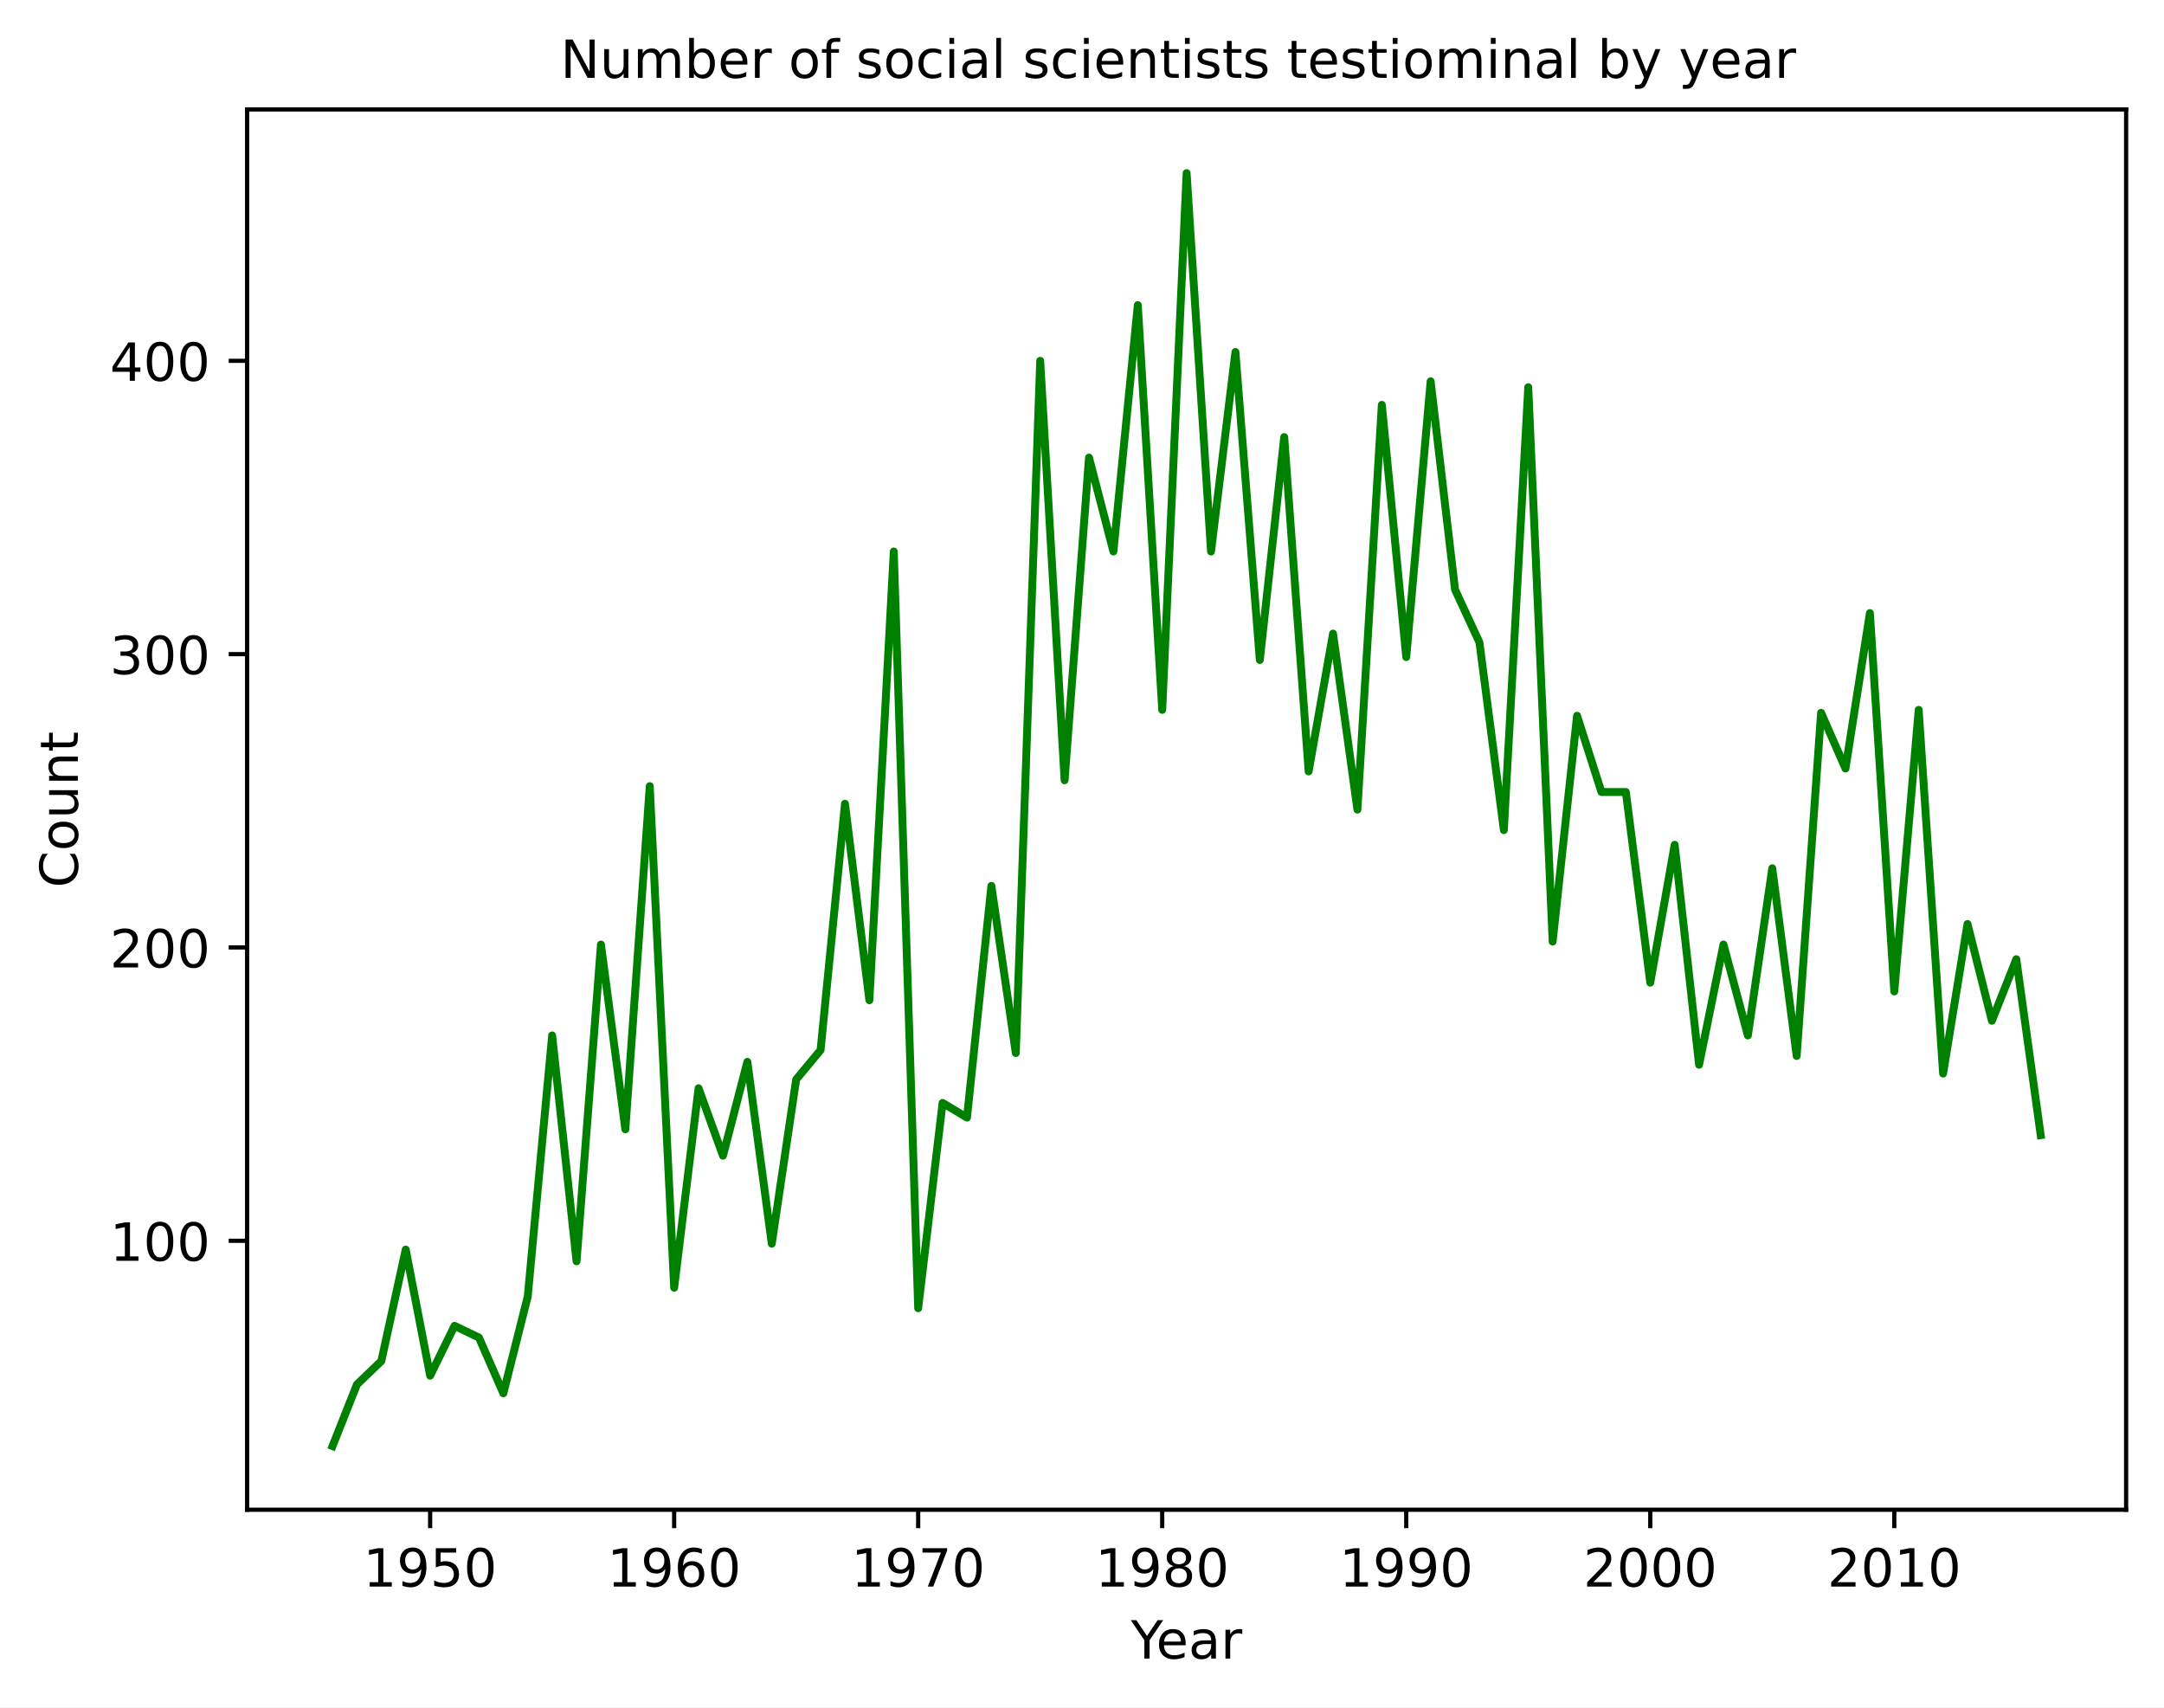
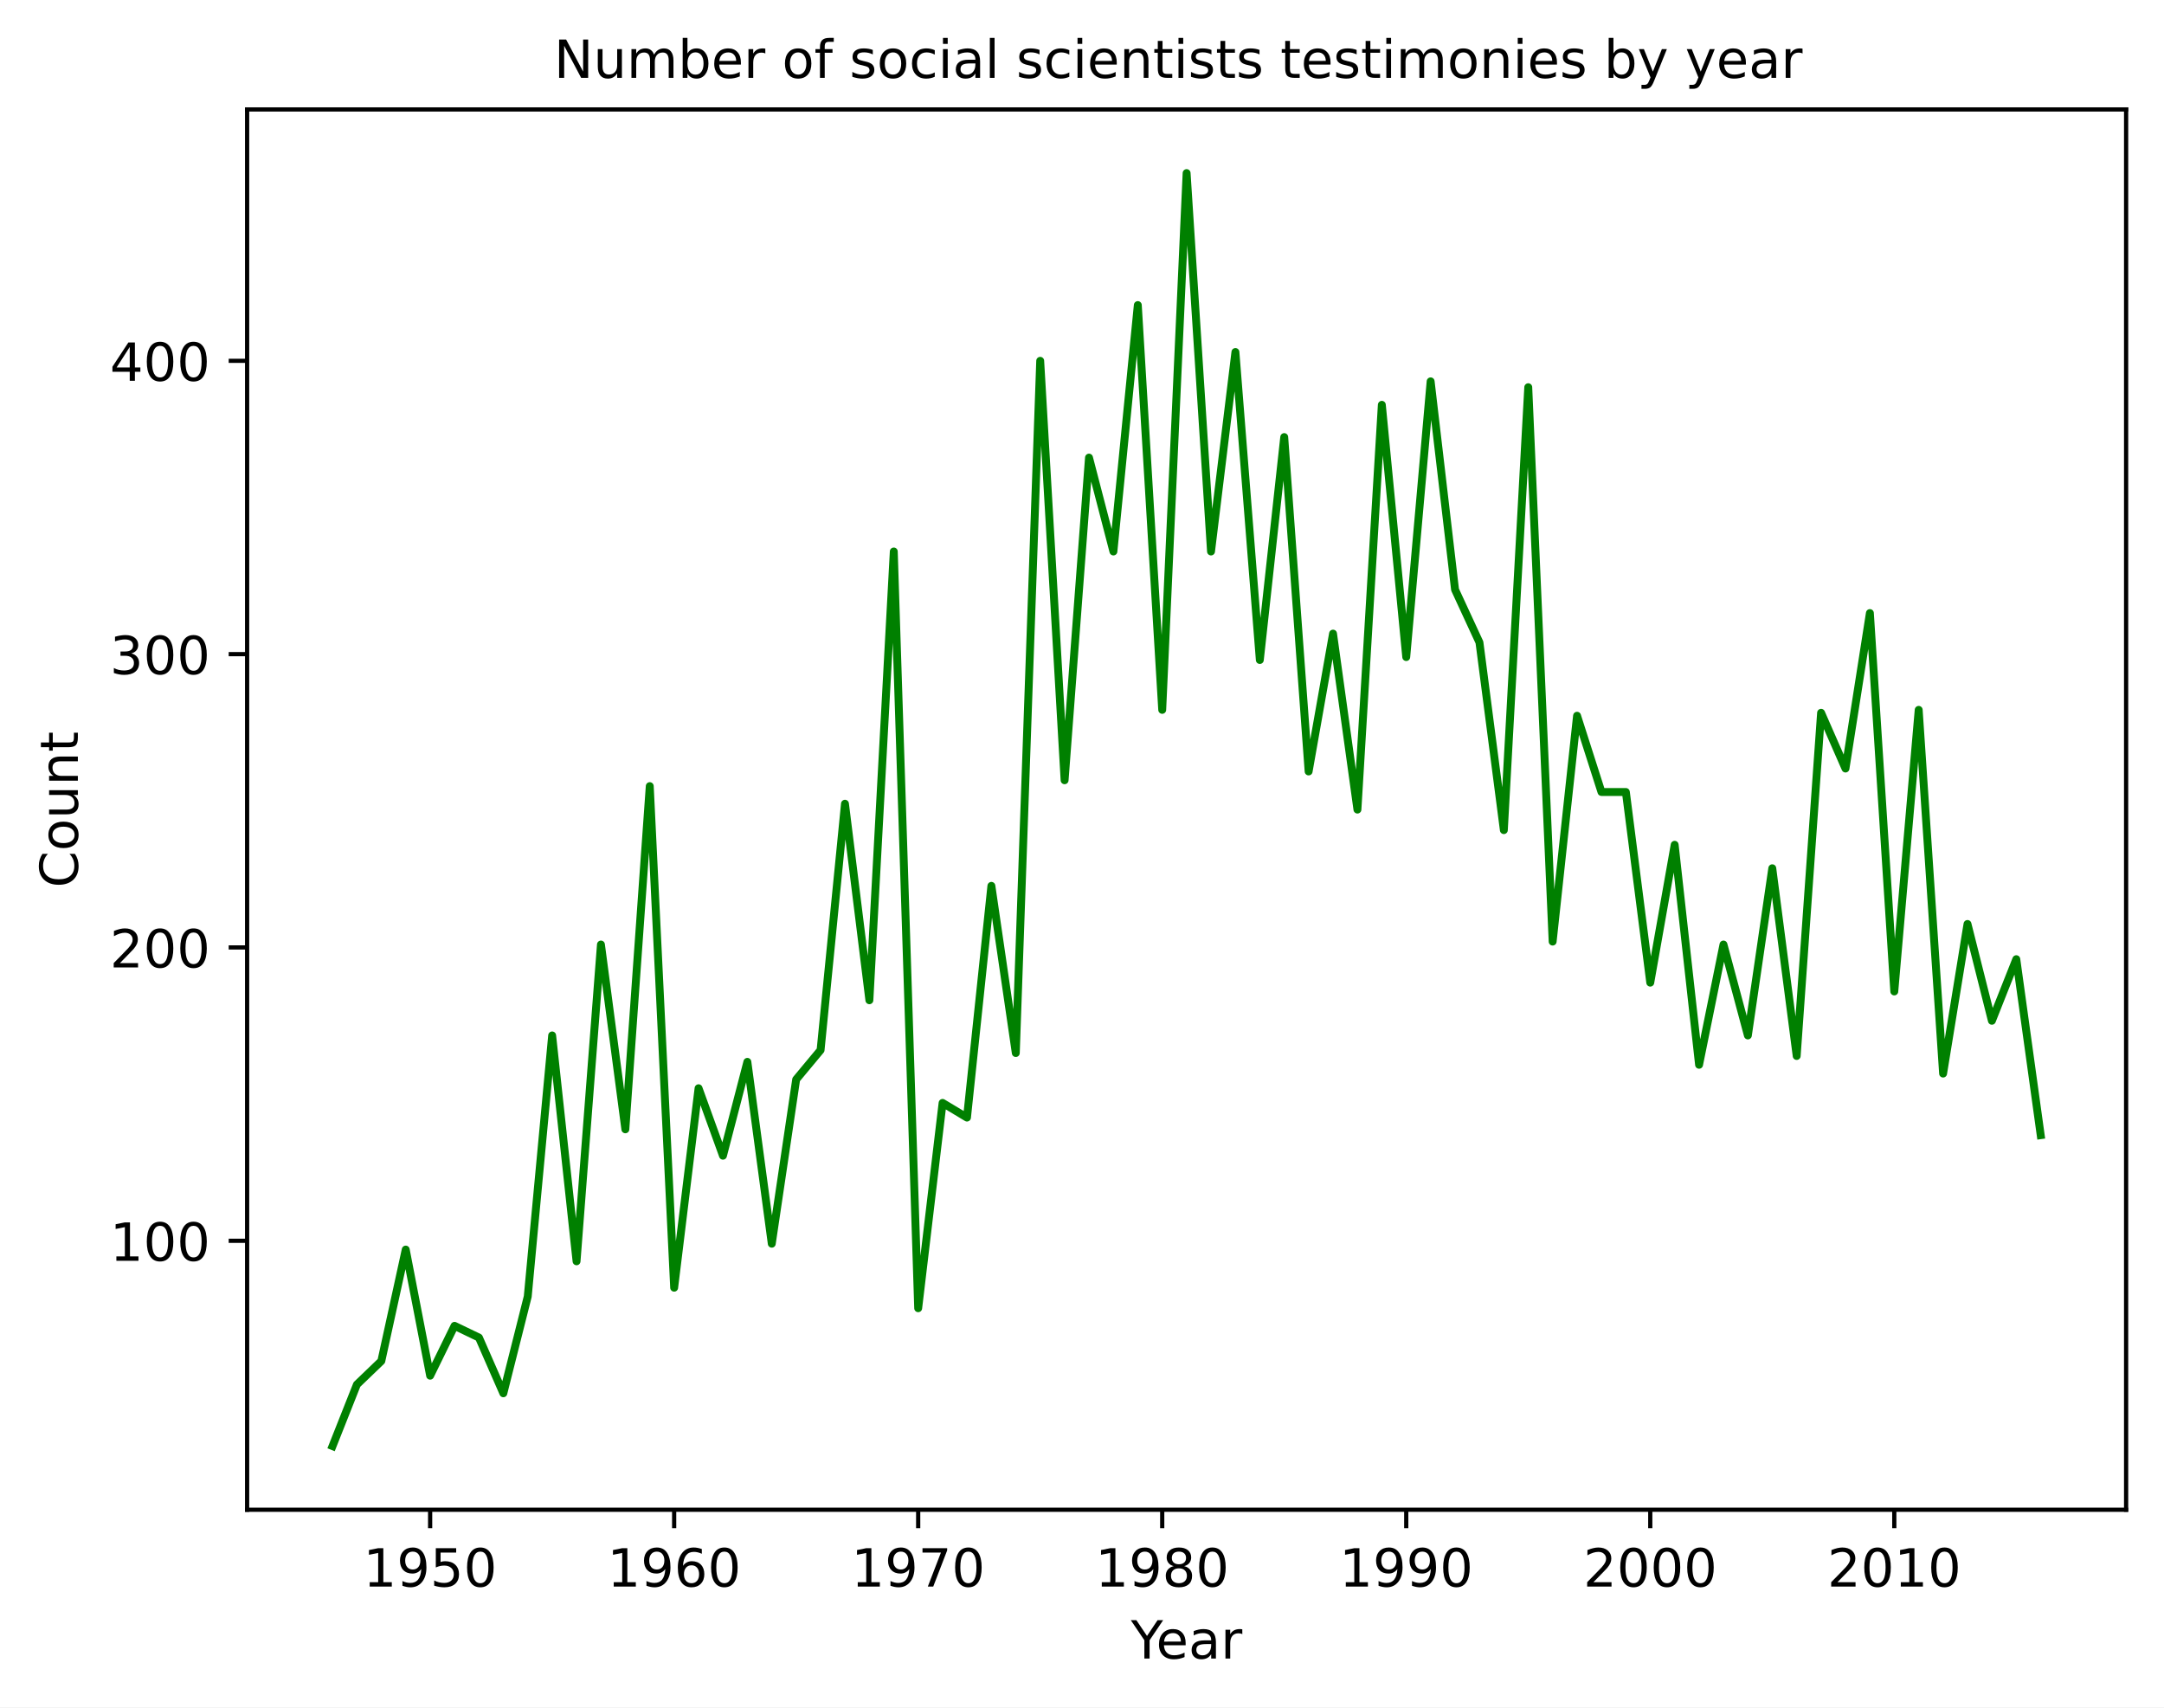
<svg xmlns="http://www.w3.org/2000/svg" xmlns:xlink="http://www.w3.org/1999/xlink" width="411.286pt" height="324.467pt" viewBox="0 0 411.286 324.467" version="1.1">
  <defs>
    <style type="text/css">*{stroke-linejoin: round; stroke-linecap: butt}</style>
  </defs>
  <g id="figure_1">
    <g id="patch_1">
      <path d="M 0 324.467  L 411.286 324.467  L 411.286 0  L 0 0  z " style="fill: #ffffff" />
    </g>
    <g id="axes_1">
      <g id="patch_2">
        <path d="M 46.966 286.91  L 404.086 286.91  L 404.086 20.798  L 46.966 20.798  z " style="fill: #ffffff" />
      </g>
      <g id="matplotlib.axis_1">
        <g id="xtick_1">
          <g id="line2d_1">
            <defs>
-               <path id="m048a729036" d="M 0 0  L 0 3.5  " style="stroke: #000000; stroke-width: 0.8" />
+               <path id="m32fec6b9d6" d="M 0 0  L 0 3.5  " style="stroke: #000000; stroke-width: 0.8" />
            </defs>
            <g>
-               <use xlink:href="#m048a729036" x="81.75" y="286.91" style="stroke: #000000; stroke-width: 0.8" />
+               <use xlink:href="#m32fec6b9d6" x="81.75" y="286.91" style="stroke: #000000; stroke-width: 0.8" />
            </g>
          </g>
          <g id="text_1">
            <g transform="translate(69.02504 301.5089) scale(0.1 -0.1)">
              <defs>
                <path id="DejaVuSans-31" d="M 794 531  L 1825 531  L 1825 4091  L 703 3866  L 703 4441  L 1819 4666  L 2450 4666  L 2450 531  L 3481 531  L 3481 0  L 794 0  L 794 531  z " transform="scale(0.015625)" />
                <path id="DejaVuSans-39" d="M 703 97  L 703 672  Q 941 559 1184 500  Q 1428 441 1663 441  Q 2288 441 2617 861  Q 2947 1281 2994 2138  Q 2813 1869 2534 1725  Q 2256 1581 1919 1581  Q 1219 1581 811 2004  Q 403 2428 403 3163  Q 403 3881 828 4315  Q 1253 4750 1959 4750  Q 2769 4750 3195 4129  Q 3622 3509 3622 2328  Q 3622 1225 3098 567  Q 2575 -91 1691 -91  Q 1453 -91 1209 -44  Q 966 3 703 97  z M 1959 2075  Q 2384 2075 2632 2365  Q 2881 2656 2881 3163  Q 2881 3666 2632 3958  Q 2384 4250 1959 4250  Q 1534 4250 1286 3958  Q 1038 3666 1038 3163  Q 1038 2656 1286 2365  Q 1534 2075 1959 2075  z " transform="scale(0.015625)" />
                <path id="DejaVuSans-35" d="M 691 4666  L 3169 4666  L 3169 4134  L 1269 4134  L 1269 2991  Q 1406 3038 1543 3061  Q 1681 3084 1819 3084  Q 2600 3084 3056 2656  Q 3513 2228 3513 1497  Q 3513 744 3044 326  Q 2575 -91 1722 -91  Q 1428 -91 1123 -41  Q 819 9 494 109  L 494 744  Q 775 591 1075 516  Q 1375 441 1709 441  Q 2250 441 2565 725  Q 2881 1009 2881 1497  Q 2881 1984 2565 2268  Q 2250 2553 1709 2553  Q 1456 2553 1204 2497  Q 953 2441 691 2322  L 691 4666  z " transform="scale(0.015625)" />
                <path id="DejaVuSans-30" d="M 2034 4250  Q 1547 4250 1301 3770  Q 1056 3291 1056 2328  Q 1056 1369 1301 889  Q 1547 409 2034 409  Q 2525 409 2770 889  Q 3016 1369 3016 2328  Q 3016 3291 2770 3770  Q 2525 4250 2034 4250  z M 2034 4750  Q 2819 4750 3233 4129  Q 3647 3509 3647 2328  Q 3647 1150 3233 529  Q 2819 -91 2034 -91  Q 1250 -91 836 529  Q 422 1150 422 2328  Q 422 3509 836 4129  Q 1250 4750 2034 4750  z " transform="scale(0.015625)" />
              </defs>
              <use xlink:href="#DejaVuSans-31" />
              <use xlink:href="#DejaVuSans-39" x="63.623" />
              <use xlink:href="#DejaVuSans-35" x="127.246" />
              <use xlink:href="#DejaVuSans-30" x="190.869" />
            </g>
          </g>
        </g>
        <g id="xtick_2">
          <g id="line2d_2">
            <g>
-               <use xlink:href="#m048a729036" x="128.129" y="286.91" style="stroke: #000000; stroke-width: 0.8" />
+               <use xlink:href="#m32fec6b9d6" x="128.129" y="286.91" style="stroke: #000000; stroke-width: 0.8" />
            </g>
          </g>
          <g id="text_2">
            <g transform="translate(115.4043 301.5089) scale(0.1 -0.1)">
              <defs>
                <path id="DejaVuSans-36" d="M 2113 2584  Q 1688 2584 1439 2293  Q 1191 2003 1191 1497  Q 1191 994 1439 701  Q 1688 409 2113 409  Q 2538 409 2786 701  Q 3034 994 3034 1497  Q 3034 2003 2786 2293  Q 2538 2584 2113 2584  z M 3366 4563  L 3366 3988  Q 3128 4100 2886 4159  Q 2644 4219 2406 4219  Q 1781 4219 1451 3797  Q 1122 3375 1075 2522  Q 1259 2794 1537 2939  Q 1816 3084 2150 3084  Q 2853 3084 3261 2657  Q 3669 2231 3669 1497  Q 3669 778 3244 343  Q 2819 -91 2113 -91  Q 1303 -91 875 529  Q 447 1150 447 2328  Q 447 3434 972 4092  Q 1497 4750 2381 4750  Q 2619 4750 2861 4703  Q 3103 4656 3366 4563  z " transform="scale(0.015625)" />
              </defs>
              <use xlink:href="#DejaVuSans-31" />
              <use xlink:href="#DejaVuSans-39" x="63.623" />
              <use xlink:href="#DejaVuSans-36" x="127.246" />
              <use xlink:href="#DejaVuSans-30" x="190.869" />
            </g>
          </g>
        </g>
        <g id="xtick_3">
          <g id="line2d_3">
            <g>
-               <use xlink:href="#m048a729036" x="174.508" y="286.91" style="stroke: #000000; stroke-width: 0.8" />
+               <use xlink:href="#m32fec6b9d6" x="174.508" y="286.91" style="stroke: #000000; stroke-width: 0.8" />
            </g>
          </g>
          <g id="text_3">
            <g transform="translate(161.7835 301.5089) scale(0.1 -0.1)">
              <defs>
                <path id="DejaVuSans-37" d="M 525 4666  L 3525 4666  L 3525 4397  L 1831 0  L 1172 0  L 2766 4134  L 525 4134  L 525 4666  z " transform="scale(0.015625)" />
              </defs>
              <use xlink:href="#DejaVuSans-31" />
              <use xlink:href="#DejaVuSans-39" x="63.623" />
              <use xlink:href="#DejaVuSans-37" x="127.246" />
              <use xlink:href="#DejaVuSans-30" x="190.869" />
            </g>
          </g>
        </g>
        <g id="xtick_4">
          <g id="line2d_4">
            <g>
-               <use xlink:href="#m048a729036" x="220.888" y="286.91" style="stroke: #000000; stroke-width: 0.8" />
+               <use xlink:href="#m32fec6b9d6" x="220.888" y="286.91" style="stroke: #000000; stroke-width: 0.8" />
            </g>
          </g>
          <g id="text_4">
            <g transform="translate(208.1627 301.5089) scale(0.1 -0.1)">
              <defs>
                <path id="DejaVuSans-38" d="M 2034 2216  Q 1584 2216 1326 1975  Q 1069 1734 1069 1313  Q 1069 891 1326 650  Q 1584 409 2034 409  Q 2484 409 2743 651  Q 3003 894 3003 1313  Q 3003 1734 2745 1975  Q 2488 2216 2034 2216  z M 1403 2484  Q 997 2584 770 2862  Q 544 3141 544 3541  Q 544 4100 942 4425  Q 1341 4750 2034 4750  Q 2731 4750 3128 4425  Q 3525 4100 3525 3541  Q 3525 3141 3298 2862  Q 3072 2584 2669 2484  Q 3125 2378 3379 2068  Q 3634 1759 3634 1313  Q 3634 634 3220 271  Q 2806 -91 2034 -91  Q 1263 -91 848 271  Q 434 634 434 1313  Q 434 1759 690 2068  Q 947 2378 1403 2484  z M 1172 3481  Q 1172 3119 1398 2916  Q 1625 2713 2034 2713  Q 2441 2713 2670 2916  Q 2900 3119 2900 3481  Q 2900 3844 2670 4047  Q 2441 4250 2034 4250  Q 1625 4250 1398 4047  Q 1172 3844 1172 3481  z " transform="scale(0.015625)" />
              </defs>
              <use xlink:href="#DejaVuSans-31" />
              <use xlink:href="#DejaVuSans-39" x="63.623" />
              <use xlink:href="#DejaVuSans-38" x="127.246" />
              <use xlink:href="#DejaVuSans-30" x="190.869" />
            </g>
          </g>
        </g>
        <g id="xtick_5">
          <g id="line2d_5">
            <g>
-               <use xlink:href="#m048a729036" x="267.267" y="286.91" style="stroke: #000000; stroke-width: 0.8" />
+               <use xlink:href="#m32fec6b9d6" x="267.267" y="286.91" style="stroke: #000000; stroke-width: 0.8" />
            </g>
          </g>
          <g id="text_5">
            <g transform="translate(254.5419 301.5089) scale(0.1 -0.1)">
              <use xlink:href="#DejaVuSans-31" />
              <use xlink:href="#DejaVuSans-39" x="63.623" />
              <use xlink:href="#DejaVuSans-39" x="127.246" />
              <use xlink:href="#DejaVuSans-30" x="190.869" />
            </g>
          </g>
        </g>
        <g id="xtick_6">
          <g id="line2d_6">
            <g>
-               <use xlink:href="#m048a729036" x="313.646" y="286.91" style="stroke: #000000; stroke-width: 0.8" />
+               <use xlink:href="#m32fec6b9d6" x="313.646" y="286.91" style="stroke: #000000; stroke-width: 0.8" />
            </g>
          </g>
          <g id="text_6">
            <g transform="translate(300.9211 301.5089) scale(0.1 -0.1)">
              <defs>
                <path id="DejaVuSans-32" d="M 1228 531  L 3431 531  L 3431 0  L 469 0  L 469 531  Q 828 903 1448 1529  Q 2069 2156 2228 2338  Q 2531 2678 2651 2914  Q 2772 3150 2772 3378  Q 2772 3750 2511 3984  Q 2250 4219 1831 4219  Q 1534 4219 1204 4116  Q 875 4013 500 3803  L 500 4441  Q 881 4594 1212 4672  Q 1544 4750 1819 4750  Q 2544 4750 2975 4387  Q 3406 4025 3406 3419  Q 3406 3131 3298 2873  Q 3191 2616 2906 2266  Q 2828 2175 2409 1742  Q 1991 1309 1228 531  z " transform="scale(0.015625)" />
              </defs>
              <use xlink:href="#DejaVuSans-32" />
              <use xlink:href="#DejaVuSans-30" x="63.623" />
              <use xlink:href="#DejaVuSans-30" x="127.246" />
              <use xlink:href="#DejaVuSans-30" x="190.869" />
            </g>
          </g>
        </g>
        <g id="xtick_7">
          <g id="line2d_7">
            <g>
-               <use xlink:href="#m048a729036" x="360.025" y="286.91" style="stroke: #000000; stroke-width: 0.8" />
+               <use xlink:href="#m32fec6b9d6" x="360.025" y="286.91" style="stroke: #000000; stroke-width: 0.8" />
            </g>
          </g>
          <g id="text_7">
            <g transform="translate(347.3004 301.5089) scale(0.1 -0.1)">
              <use xlink:href="#DejaVuSans-32" />
              <use xlink:href="#DejaVuSans-30" x="63.623" />
              <use xlink:href="#DejaVuSans-31" x="127.246" />
              <use xlink:href="#DejaVuSans-30" x="190.869" />
            </g>
          </g>
        </g>
        <g id="text_8">
          <g transform="translate(214.9381 315.187) scale(0.1 -0.1)">
            <defs>
              <path id="DejaVuSans-59" d="M -13 4666  L 666 4666  L 1959 2747  L 3244 4666  L 3922 4666  L 2272 2222  L 2272 0  L 1638 0  L 1638 2222  L -13 4666  z " transform="scale(0.015625)" />
              <path id="DejaVuSans-65" d="M 3597 1894  L 3597 1613  L 953 1613  Q 991 1019 1311 708  Q 1631 397 2203 397  Q 2534 397 2845 478  Q 3156 559 3463 722  L 3463 178  Q 3153 47 2828 -22  Q 2503 -91 2169 -91  Q 1331 -91 842 396  Q 353 884 353 1716  Q 353 2575 817 3079  Q 1281 3584 2069 3584  Q 2775 3584 3186 3129  Q 3597 2675 3597 1894  z M 3022 2063  Q 3016 2534 2758 2815  Q 2500 3097 2075 3097  Q 1594 3097 1305 2825  Q 1016 2553 972 2059  L 3022 2063  z " transform="scale(0.015625)" />
              <path id="DejaVuSans-61" d="M 2194 1759  Q 1497 1759 1228 1600  Q 959 1441 959 1056  Q 959 750 1161 570  Q 1363 391 1709 391  Q 2188 391 2477 730  Q 2766 1069 2766 1631  L 2766 1759  L 2194 1759  z M 3341 1997  L 3341 0  L 2766 0  L 2766 531  Q 2569 213 2275 61  Q 1981 -91 1556 -91  Q 1019 -91 701 211  Q 384 513 384 1019  Q 384 1609 779 1909  Q 1175 2209 1959 2209  L 2766 2209  L 2766 2266  Q 2766 2663 2505 2880  Q 2244 3097 1772 3097  Q 1472 3097 1187 3025  Q 903 2953 641 2809  L 641 3341  Q 956 3463 1253 3523  Q 1550 3584 1831 3584  Q 2591 3584 2966 3190  Q 3341 2797 3341 1997  z " transform="scale(0.015625)" />
              <path id="DejaVuSans-72" d="M 2631 2963  Q 2534 3019 2420 3045  Q 2306 3072 2169 3072  Q 1681 3072 1420 2755  Q 1159 2438 1159 1844  L 1159 0  L 581 0  L 581 3500  L 1159 3500  L 1159 2956  Q 1341 3275 1631 3429  Q 1922 3584 2338 3584  Q 2397 3584 2469 3576  Q 2541 3569 2628 3553  L 2631 2963  z " transform="scale(0.015625)" />
            </defs>
            <use xlink:href="#DejaVuSans-59" />
            <use xlink:href="#DejaVuSans-65" x="47.834" />
            <use xlink:href="#DejaVuSans-61" x="109.357" />
            <use xlink:href="#DejaVuSans-72" x="170.637" />
          </g>
        </g>
      </g>
      <g id="matplotlib.axis_2">
        <g id="ytick_1">
          <g id="line2d_8">
            <defs>
-               <path id="mbb8391e321" d="M 0 0  L -3.5 0  " style="stroke: #000000; stroke-width: 0.8" />
+               <path id="m417c8aad0d" d="M 0 0  L -3.5 0  " style="stroke: #000000; stroke-width: 0.8" />
            </defs>
            <g>
-               <use xlink:href="#mbb8391e321" x="46.966" y="235.795" style="stroke: #000000; stroke-width: 0.8" />
+               <use xlink:href="#m417c8aad0d" x="46.966" y="235.795" style="stroke: #000000; stroke-width: 0.8" />
            </g>
          </g>
          <g id="text_9">
            <g transform="translate(20.87813 239.5943) scale(0.1 -0.1)">
              <use xlink:href="#DejaVuSans-31" />
              <use xlink:href="#DejaVuSans-30" x="63.623" />
              <use xlink:href="#DejaVuSans-30" x="127.246" />
            </g>
          </g>
        </g>
        <g id="ytick_2">
          <g id="line2d_9">
            <g>
-               <use xlink:href="#mbb8391e321" x="46.966" y="180.053" style="stroke: #000000; stroke-width: 0.8" />
+               <use xlink:href="#m417c8aad0d" x="46.966" y="180.053" style="stroke: #000000; stroke-width: 0.8" />
            </g>
          </g>
          <g id="text_10">
            <g transform="translate(20.87813 183.8524) scale(0.1 -0.1)">
              <use xlink:href="#DejaVuSans-32" />
              <use xlink:href="#DejaVuSans-30" x="63.623" />
              <use xlink:href="#DejaVuSans-30" x="127.246" />
            </g>
          </g>
        </g>
        <g id="ytick_3">
          <g id="line2d_10">
            <g>
-               <use xlink:href="#mbb8391e321" x="46.966" y="124.311" style="stroke: #000000; stroke-width: 0.8" />
+               <use xlink:href="#m417c8aad0d" x="46.966" y="124.311" style="stroke: #000000; stroke-width: 0.8" />
            </g>
          </g>
          <g id="text_11">
            <g transform="translate(20.87813 128.1104) scale(0.1 -0.1)">
              <defs>
                <path id="DejaVuSans-33" d="M 2597 2516  Q 3050 2419 3304 2112  Q 3559 1806 3559 1356  Q 3559 666 3084 287  Q 2609 -91 1734 -91  Q 1441 -91 1130 -33  Q 819 25 488 141  L 488 750  Q 750 597 1062 519  Q 1375 441 1716 441  Q 2309 441 2620 675  Q 2931 909 2931 1356  Q 2931 1769 2642 2001  Q 2353 2234 1838 2234  L 1294 2234  L 1294 2753  L 1863 2753  Q 2328 2753 2575 2939  Q 2822 3125 2822 3475  Q 2822 3834 2567 4026  Q 2313 4219 1838 4219  Q 1578 4219 1281 4162  Q 984 4106 628 3988  L 628 4550  Q 988 4650 1302 4700  Q 1616 4750 1894 4750  Q 2613 4750 3031 4423  Q 3450 4097 3450 3541  Q 3450 3153 3228 2886  Q 3006 2619 2597 2516  z " transform="scale(0.015625)" />
              </defs>
              <use xlink:href="#DejaVuSans-33" />
              <use xlink:href="#DejaVuSans-30" x="63.623" />
              <use xlink:href="#DejaVuSans-30" x="127.246" />
            </g>
          </g>
        </g>
        <g id="ytick_4">
          <g id="line2d_11">
            <g>
-               <use xlink:href="#mbb8391e321" x="46.966" y="68.569" style="stroke: #000000; stroke-width: 0.8" />
+               <use xlink:href="#m417c8aad0d" x="46.966" y="68.569" style="stroke: #000000; stroke-width: 0.8" />
            </g>
          </g>
          <g id="text_12">
            <g transform="translate(20.87813 72.36849) scale(0.1 -0.1)">
              <defs>
                <path id="DejaVuSans-34" d="M 2419 4116  L 825 1625  L 2419 1625  L 2419 4116  z M 2253 4666  L 3047 4666  L 3047 1625  L 3713 1625  L 3713 1100  L 3047 1100  L 3047 0  L 2419 0  L 2419 1100  L 313 1100  L 313 1709  L 2253 4666  z " transform="scale(0.015625)" />
              </defs>
              <use xlink:href="#DejaVuSans-34" />
              <use xlink:href="#DejaVuSans-30" x="63.623" />
              <use xlink:href="#DejaVuSans-30" x="127.246" />
            </g>
          </g>
        </g>
        <g id="text_13">
          <g transform="translate(14.79844 168.7029) rotate(-90) scale(0.1 -0.1)">
            <defs>
              <path id="DejaVuSans-43" d="M 4122 4306  L 4122 3641  Q 3803 3938 3442 4084  Q 3081 4231 2675 4231  Q 1875 4231 1450 3742  Q 1025 3253 1025 2328  Q 1025 1406 1450 917  Q 1875 428 2675 428  Q 3081 428 3442 575  Q 3803 722 4122 1019  L 4122 359  Q 3791 134 3420 21  Q 3050 -91 2638 -91  Q 1578 -91 968 557  Q 359 1206 359 2328  Q 359 3453 968 4101  Q 1578 4750 2638 4750  Q 3056 4750 3426 4639  Q 3797 4528 4122 4306  z " transform="scale(0.015625)" />
              <path id="DejaVuSans-6f" d="M 1959 3097  Q 1497 3097 1228 2736  Q 959 2375 959 1747  Q 959 1119 1226 758  Q 1494 397 1959 397  Q 2419 397 2687 759  Q 2956 1122 2956 1747  Q 2956 2369 2687 2733  Q 2419 3097 1959 3097  z M 1959 3584  Q 2709 3584 3137 3096  Q 3566 2609 3566 1747  Q 3566 888 3137 398  Q 2709 -91 1959 -91  Q 1206 -91 779 398  Q 353 888 353 1747  Q 353 2609 779 3096  Q 1206 3584 1959 3584  z " transform="scale(0.015625)" />
              <path id="DejaVuSans-75" d="M 544 1381  L 544 3500  L 1119 3500  L 1119 1403  Q 1119 906 1312 657  Q 1506 409 1894 409  Q 2359 409 2629 706  Q 2900 1003 2900 1516  L 2900 3500  L 3475 3500  L 3475 0  L 2900 0  L 2900 538  Q 2691 219 2414 64  Q 2138 -91 1772 -91  Q 1169 -91 856 284  Q 544 659 544 1381  z M 1991 3584  L 1991 3584  z " transform="scale(0.015625)" />
              <path id="DejaVuSans-6e" d="M 3513 2113  L 3513 0  L 2938 0  L 2938 2094  Q 2938 2591 2744 2837  Q 2550 3084 2163 3084  Q 1697 3084 1428 2787  Q 1159 2491 1159 1978  L 1159 0  L 581 0  L 581 3500  L 1159 3500  L 1159 2956  Q 1366 3272 1645 3428  Q 1925 3584 2291 3584  Q 2894 3584 3203 3211  Q 3513 2838 3513 2113  z " transform="scale(0.015625)" />
              <path id="DejaVuSans-74" d="M 1172 4494  L 1172 3500  L 2356 3500  L 2356 3053  L 1172 3053  L 1172 1153  Q 1172 725 1289 603  Q 1406 481 1766 481  L 2356 481  L 2356 0  L 1766 0  Q 1100 0 847 248  Q 594 497 594 1153  L 594 3053  L 172 3053  L 172 3500  L 594 3500  L 594 4494  L 1172 4494  z " transform="scale(0.015625)" />
            </defs>
            <use xlink:href="#DejaVuSans-43" />
            <use xlink:href="#DejaVuSans-6f" x="69.824" />
            <use xlink:href="#DejaVuSans-75" x="131.006" />
            <use xlink:href="#DejaVuSans-6e" x="194.385" />
            <use xlink:href="#DejaVuSans-74" x="257.764" />
          </g>
        </g>
      </g>
      <g id="line2d_12">
-         <path d="M 63.198 274.814  L 67.836 263.109  L 72.474 258.649  L 77.112 237.467  L 81.75 261.436  L 86.388 251.96  L 91.026 254.19  L 95.664 264.781  L 100.302 246.386  L 104.94 196.776  L 109.578 239.697  L 114.215 179.496  L 118.853 214.613  L 123.491 149.395  L 128.129 244.714  L 132.767 206.809  L 137.405 219.63  L 142.043 201.793  L 146.681 236.353  L 151.319 205.137  L 155.957 199.563  L 160.595 152.74  L 165.233 190.087  L 169.871 104.802  L 174.508 248.616  L 179.146 209.596  L 183.784 212.383  L 188.422 168.347  L 193.06 200.12  L 197.698 68.569  L 202.336 148.28  L 206.974 86.964  L 211.612 104.802  L 216.25 57.978  L 220.888 134.902  L 225.526 32.894  L 230.164 104.802  L 234.801 66.897  L 239.439 125.426  L 244.077 83.062  L 248.715 146.608  L 253.353 120.409  L 257.991 153.854  L 262.629 76.931  L 267.267 124.869  L 271.905 72.471  L 276.543 112.048  L 281.181 122.082  L 285.819 157.756  L 290.457 73.586  L 295.094 178.938  L 299.732 136.017  L 304.37 150.51  L 309.008 150.51  L 313.646 186.742  L 318.284 160.543  L 322.922 202.35  L 327.56 179.496  L 332.198 196.776  L 336.836 165.003  L 341.474 200.678  L 346.112 135.46  L 350.75 146.051  L 355.387 116.507  L 360.025 188.414  L 364.663 134.902  L 369.301 204.022  L 373.939 175.594  L 378.577 193.989  L 383.215 182.283  L 387.853 215.728  " clip-path="url(#pcfdda98027)" style="fill: none; stroke: #008000; stroke-width: 1.5; stroke-linecap: square" />
+         <path d="M 63.198 274.814  L 67.836 263.109  L 72.474 258.649  L 77.112 237.467  L 81.75 261.436  L 86.388 251.96  L 91.026 254.19  L 95.664 264.781  L 100.302 246.386  L 104.94 196.776  L 109.578 239.697  L 114.215 179.496  L 118.853 214.613  L 123.491 149.395  L 128.129 244.714  L 132.767 206.809  L 137.405 219.63  L 142.043 201.793  L 146.681 236.353  L 151.319 205.137  L 155.957 199.563  L 160.595 152.74  L 165.233 190.087  L 169.871 104.802  L 174.508 248.616  L 179.146 209.596  L 183.784 212.383  L 188.422 168.347  L 193.06 200.12  L 197.698 68.569  L 202.336 148.28  L 206.974 86.964  L 211.612 104.802  L 216.25 57.978  L 220.888 134.902  L 225.526 32.894  L 230.164 104.802  L 234.801 66.897  L 239.439 125.426  L 244.077 83.062  L 248.715 146.608  L 253.353 120.409  L 257.991 153.854  L 262.629 76.931  L 267.267 124.869  L 271.905 72.471  L 276.543 112.048  L 281.181 122.082  L 285.819 157.756  L 290.457 73.586  L 295.094 178.938  L 299.732 136.017  L 304.37 150.51  L 309.008 150.51  L 313.646 186.742  L 318.284 160.543  L 322.922 202.35  L 327.56 179.496  L 332.198 196.776  L 336.836 165.003  L 341.474 200.678  L 346.112 135.46  L 350.75 146.051  L 355.387 116.507  L 360.025 188.414  L 364.663 134.902  L 369.301 204.022  L 373.939 175.594  L 378.577 193.989  L 383.215 182.283  L 387.853 215.728  " clip-path="url(#pc6dac74dfe)" style="fill: none; stroke: #008000; stroke-width: 1.5; stroke-linecap: square" />
      </g>
      <g id="patch_3">
        <path d="M 46.966 286.91  L 46.966 20.798  " style="fill: none; stroke: #000000; stroke-width: 0.8; stroke-linejoin: miter; stroke-linecap: square" />
      </g>
      <g id="patch_4">
        <path d="M 404.086 286.91  L 404.086 20.798  " style="fill: none; stroke: #000000; stroke-width: 0.8; stroke-linejoin: miter; stroke-linecap: square" />
      </g>
      <g id="patch_5">
        <path d="M 46.966 286.91  L 404.086 286.91  " style="fill: none; stroke: #000000; stroke-width: 0.8; stroke-linejoin: miter; stroke-linecap: square" />
      </g>
      <g id="patch_6">
        <path d="M 46.966 20.798  L 404.086 20.798  " style="fill: none; stroke: #000000; stroke-width: 0.8; stroke-linejoin: miter; stroke-linecap: square" />
      </g>
      <g id="text_14">
-         <g transform="translate(106.5139 14.79844) scale(0.1 -0.1)">
+         <g transform="translate(105.2858 14.79844) scale(0.1 -0.1)">
          <defs>
            <path id="DejaVuSans-4e" d="M 628 4666  L 1478 4666  L 3547 763  L 3547 4666  L 4159 4666  L 4159 0  L 3309 0  L 1241 3903  L 1241 0  L 628 0  L 628 4666  z " transform="scale(0.015625)" />
            <path id="DejaVuSans-6d" d="M 3328 2828  Q 3544 3216 3844 3400  Q 4144 3584 4550 3584  Q 5097 3584 5394 3201  Q 5691 2819 5691 2113  L 5691 0  L 5113 0  L 5113 2094  Q 5113 2597 4934 2840  Q 4756 3084 4391 3084  Q 3944 3084 3684 2787  Q 3425 2491 3425 1978  L 3425 0  L 2847 0  L 2847 2094  Q 2847 2600 2669 2842  Q 2491 3084 2119 3084  Q 1678 3084 1418 2786  Q 1159 2488 1159 1978  L 1159 0  L 581 0  L 581 3500  L 1159 3500  L 1159 2956  Q 1356 3278 1631 3431  Q 1906 3584 2284 3584  Q 2666 3584 2933 3390  Q 3200 3197 3328 2828  z " transform="scale(0.015625)" />
            <path id="DejaVuSans-62" d="M 3116 1747  Q 3116 2381 2855 2742  Q 2594 3103 2138 3103  Q 1681 3103 1420 2742  Q 1159 2381 1159 1747  Q 1159 1113 1420 752  Q 1681 391 2138 391  Q 2594 391 2855 752  Q 3116 1113 3116 1747  z M 1159 2969  Q 1341 3281 1617 3432  Q 1894 3584 2278 3584  Q 2916 3584 3314 3078  Q 3713 2572 3713 1747  Q 3713 922 3314 415  Q 2916 -91 2278 -91  Q 1894 -91 1617 61  Q 1341 213 1159 525  L 1159 0  L 581 0  L 581 4863  L 1159 4863  L 1159 2969  z " transform="scale(0.015625)" />
            <path id="DejaVuSans-20" transform="scale(0.015625)" />
            <path id="DejaVuSans-66" d="M 2375 4863  L 2375 4384  L 1825 4384  Q 1516 4384 1395 4259  Q 1275 4134 1275 3809  L 1275 3500  L 2222 3500  L 2222 3053  L 1275 3053  L 1275 0  L 697 0  L 697 3053  L 147 3053  L 147 3500  L 697 3500  L 697 3744  Q 697 4328 969 4595  Q 1241 4863 1831 4863  L 2375 4863  z " transform="scale(0.015625)" />
            <path id="DejaVuSans-73" d="M 2834 3397  L 2834 2853  Q 2591 2978 2328 3040  Q 2066 3103 1784 3103  Q 1356 3103 1142 2972  Q 928 2841 928 2578  Q 928 2378 1081 2264  Q 1234 2150 1697 2047  L 1894 2003  Q 2506 1872 2764 1633  Q 3022 1394 3022 966  Q 3022 478 2636 193  Q 2250 -91 1575 -91  Q 1294 -91 989 -36  Q 684 19 347 128  L 347 722  Q 666 556 975 473  Q 1284 391 1588 391  Q 1994 391 2212 530  Q 2431 669 2431 922  Q 2431 1156 2273 1281  Q 2116 1406 1581 1522  L 1381 1569  Q 847 1681 609 1914  Q 372 2147 372 2553  Q 372 3047 722 3315  Q 1072 3584 1716 3584  Q 2034 3584 2315 3537  Q 2597 3491 2834 3397  z " transform="scale(0.015625)" />
            <path id="DejaVuSans-63" d="M 3122 3366  L 3122 2828  Q 2878 2963 2633 3030  Q 2388 3097 2138 3097  Q 1578 3097 1268 2742  Q 959 2388 959 1747  Q 959 1106 1268 751  Q 1578 397 2138 397  Q 2388 397 2633 464  Q 2878 531 3122 666  L 3122 134  Q 2881 22 2623 -34  Q 2366 -91 2075 -91  Q 1284 -91 818 406  Q 353 903 353 1747  Q 353 2603 823 3093  Q 1294 3584 2113 3584  Q 2378 3584 2631 3529  Q 2884 3475 3122 3366  z " transform="scale(0.015625)" />
            <path id="DejaVuSans-69" d="M 603 3500  L 1178 3500  L 1178 0  L 603 0  L 603 3500  z M 603 4863  L 1178 4863  L 1178 4134  L 603 4134  L 603 4863  z " transform="scale(0.015625)" />
            <path id="DejaVuSans-6c" d="M 603 4863  L 1178 4863  L 1178 0  L 603 0  L 603 4863  z " transform="scale(0.015625)" />
            <path id="DejaVuSans-79" d="M 2059 -325  Q 1816 -950 1584 -1140  Q 1353 -1331 966 -1331  L 506 -1331  L 506 -850  L 844 -850  Q 1081 -850 1212 -737  Q 1344 -625 1503 -206  L 1606 56  L 191 3500  L 800 3500  L 1894 763  L 2988 3500  L 3597 3500  L 2059 -325  z " transform="scale(0.015625)" />
          </defs>
          <use xlink:href="#DejaVuSans-4e" />
          <use xlink:href="#DejaVuSans-75" x="74.805" />
          <use xlink:href="#DejaVuSans-6d" x="138.184" />
          <use xlink:href="#DejaVuSans-62" x="235.596" />
          <use xlink:href="#DejaVuSans-65" x="299.072" />
          <use xlink:href="#DejaVuSans-72" x="360.596" />
          <use xlink:href="#DejaVuSans-20" x="401.709" />
          <use xlink:href="#DejaVuSans-6f" x="433.496" />
          <use xlink:href="#DejaVuSans-66" x="494.678" />
          <use xlink:href="#DejaVuSans-20" x="529.883" />
          <use xlink:href="#DejaVuSans-73" x="561.67" />
          <use xlink:href="#DejaVuSans-6f" x="613.77" />
          <use xlink:href="#DejaVuSans-63" x="674.951" />
          <use xlink:href="#DejaVuSans-69" x="729.932" />
          <use xlink:href="#DejaVuSans-61" x="757.715" />
          <use xlink:href="#DejaVuSans-6c" x="818.994" />
          <use xlink:href="#DejaVuSans-20" x="846.777" />
          <use xlink:href="#DejaVuSans-73" x="878.564" />
          <use xlink:href="#DejaVuSans-63" x="930.664" />
          <use xlink:href="#DejaVuSans-69" x="985.645" />
          <use xlink:href="#DejaVuSans-65" x="1013.428" />
          <use xlink:href="#DejaVuSans-6e" x="1074.951" />
          <use xlink:href="#DejaVuSans-74" x="1138.33" />
          <use xlink:href="#DejaVuSans-69" x="1177.539" />
          <use xlink:href="#DejaVuSans-73" x="1205.322" />
          <use xlink:href="#DejaVuSans-74" x="1257.422" />
          <use xlink:href="#DejaVuSans-73" x="1296.631" />
          <use xlink:href="#DejaVuSans-20" x="1348.73" />
          <use xlink:href="#DejaVuSans-74" x="1380.518" />
          <use xlink:href="#DejaVuSans-65" x="1419.727" />
          <use xlink:href="#DejaVuSans-73" x="1481.25" />
          <use xlink:href="#DejaVuSans-74" x="1533.35" />
          <use xlink:href="#DejaVuSans-69" x="1572.559" />
-           <use xlink:href="#DejaVuSans-6f" x="1600.342" />
-           <use xlink:href="#DejaVuSans-6d" x="1661.523" />
-           <use xlink:href="#DejaVuSans-69" x="1758.936" />
-           <use xlink:href="#DejaVuSans-6e" x="1786.719" />
-           <use xlink:href="#DejaVuSans-61" x="1850.098" />
-           <use xlink:href="#DejaVuSans-6c" x="1911.377" />
-           <use xlink:href="#DejaVuSans-20" x="1939.16" />
-           <use xlink:href="#DejaVuSans-62" x="1970.947" />
-           <use xlink:href="#DejaVuSans-79" x="2034.424" />
-           <use xlink:href="#DejaVuSans-20" x="2093.604" />
-           <use xlink:href="#DejaVuSans-79" x="2125.391" />
-           <use xlink:href="#DejaVuSans-65" x="2184.57" />
-           <use xlink:href="#DejaVuSans-61" x="2246.094" />
-           <use xlink:href="#DejaVuSans-72" x="2307.373" />
-           <use xlink:href="#DejaVuSans-20" x="2348.486" />
+           <use xlink:href="#DejaVuSans-6d" x="1600.342" />
+           <use xlink:href="#DejaVuSans-6f" x="1697.754" />
+           <use xlink:href="#DejaVuSans-6e" x="1758.936" />
+           <use xlink:href="#DejaVuSans-69" x="1822.314" />
+           <use xlink:href="#DejaVuSans-65" x="1850.098" />
+           <use xlink:href="#DejaVuSans-73" x="1911.621" />
+           <use xlink:href="#DejaVuSans-20" x="1963.721" />
+           <use xlink:href="#DejaVuSans-62" x="1995.508" />
+           <use xlink:href="#DejaVuSans-79" x="2058.984" />
+           <use xlink:href="#DejaVuSans-20" x="2118.164" />
+           <use xlink:href="#DejaVuSans-79" x="2149.951" />
+           <use xlink:href="#DejaVuSans-65" x="2209.131" />
+           <use xlink:href="#DejaVuSans-61" x="2270.654" />
+           <use xlink:href="#DejaVuSans-72" x="2331.934" />
+           <use xlink:href="#DejaVuSans-20" x="2373.047" />
        </g>
      </g>
    </g>
  </g>
  <defs>
-     <clipPath id="pcfdda98027">
+     <clipPath id="pc6dac74dfe">
      <rect x="46.966" y="20.798" width="357.12" height="266.112" />
    </clipPath>
  </defs>
</svg>
